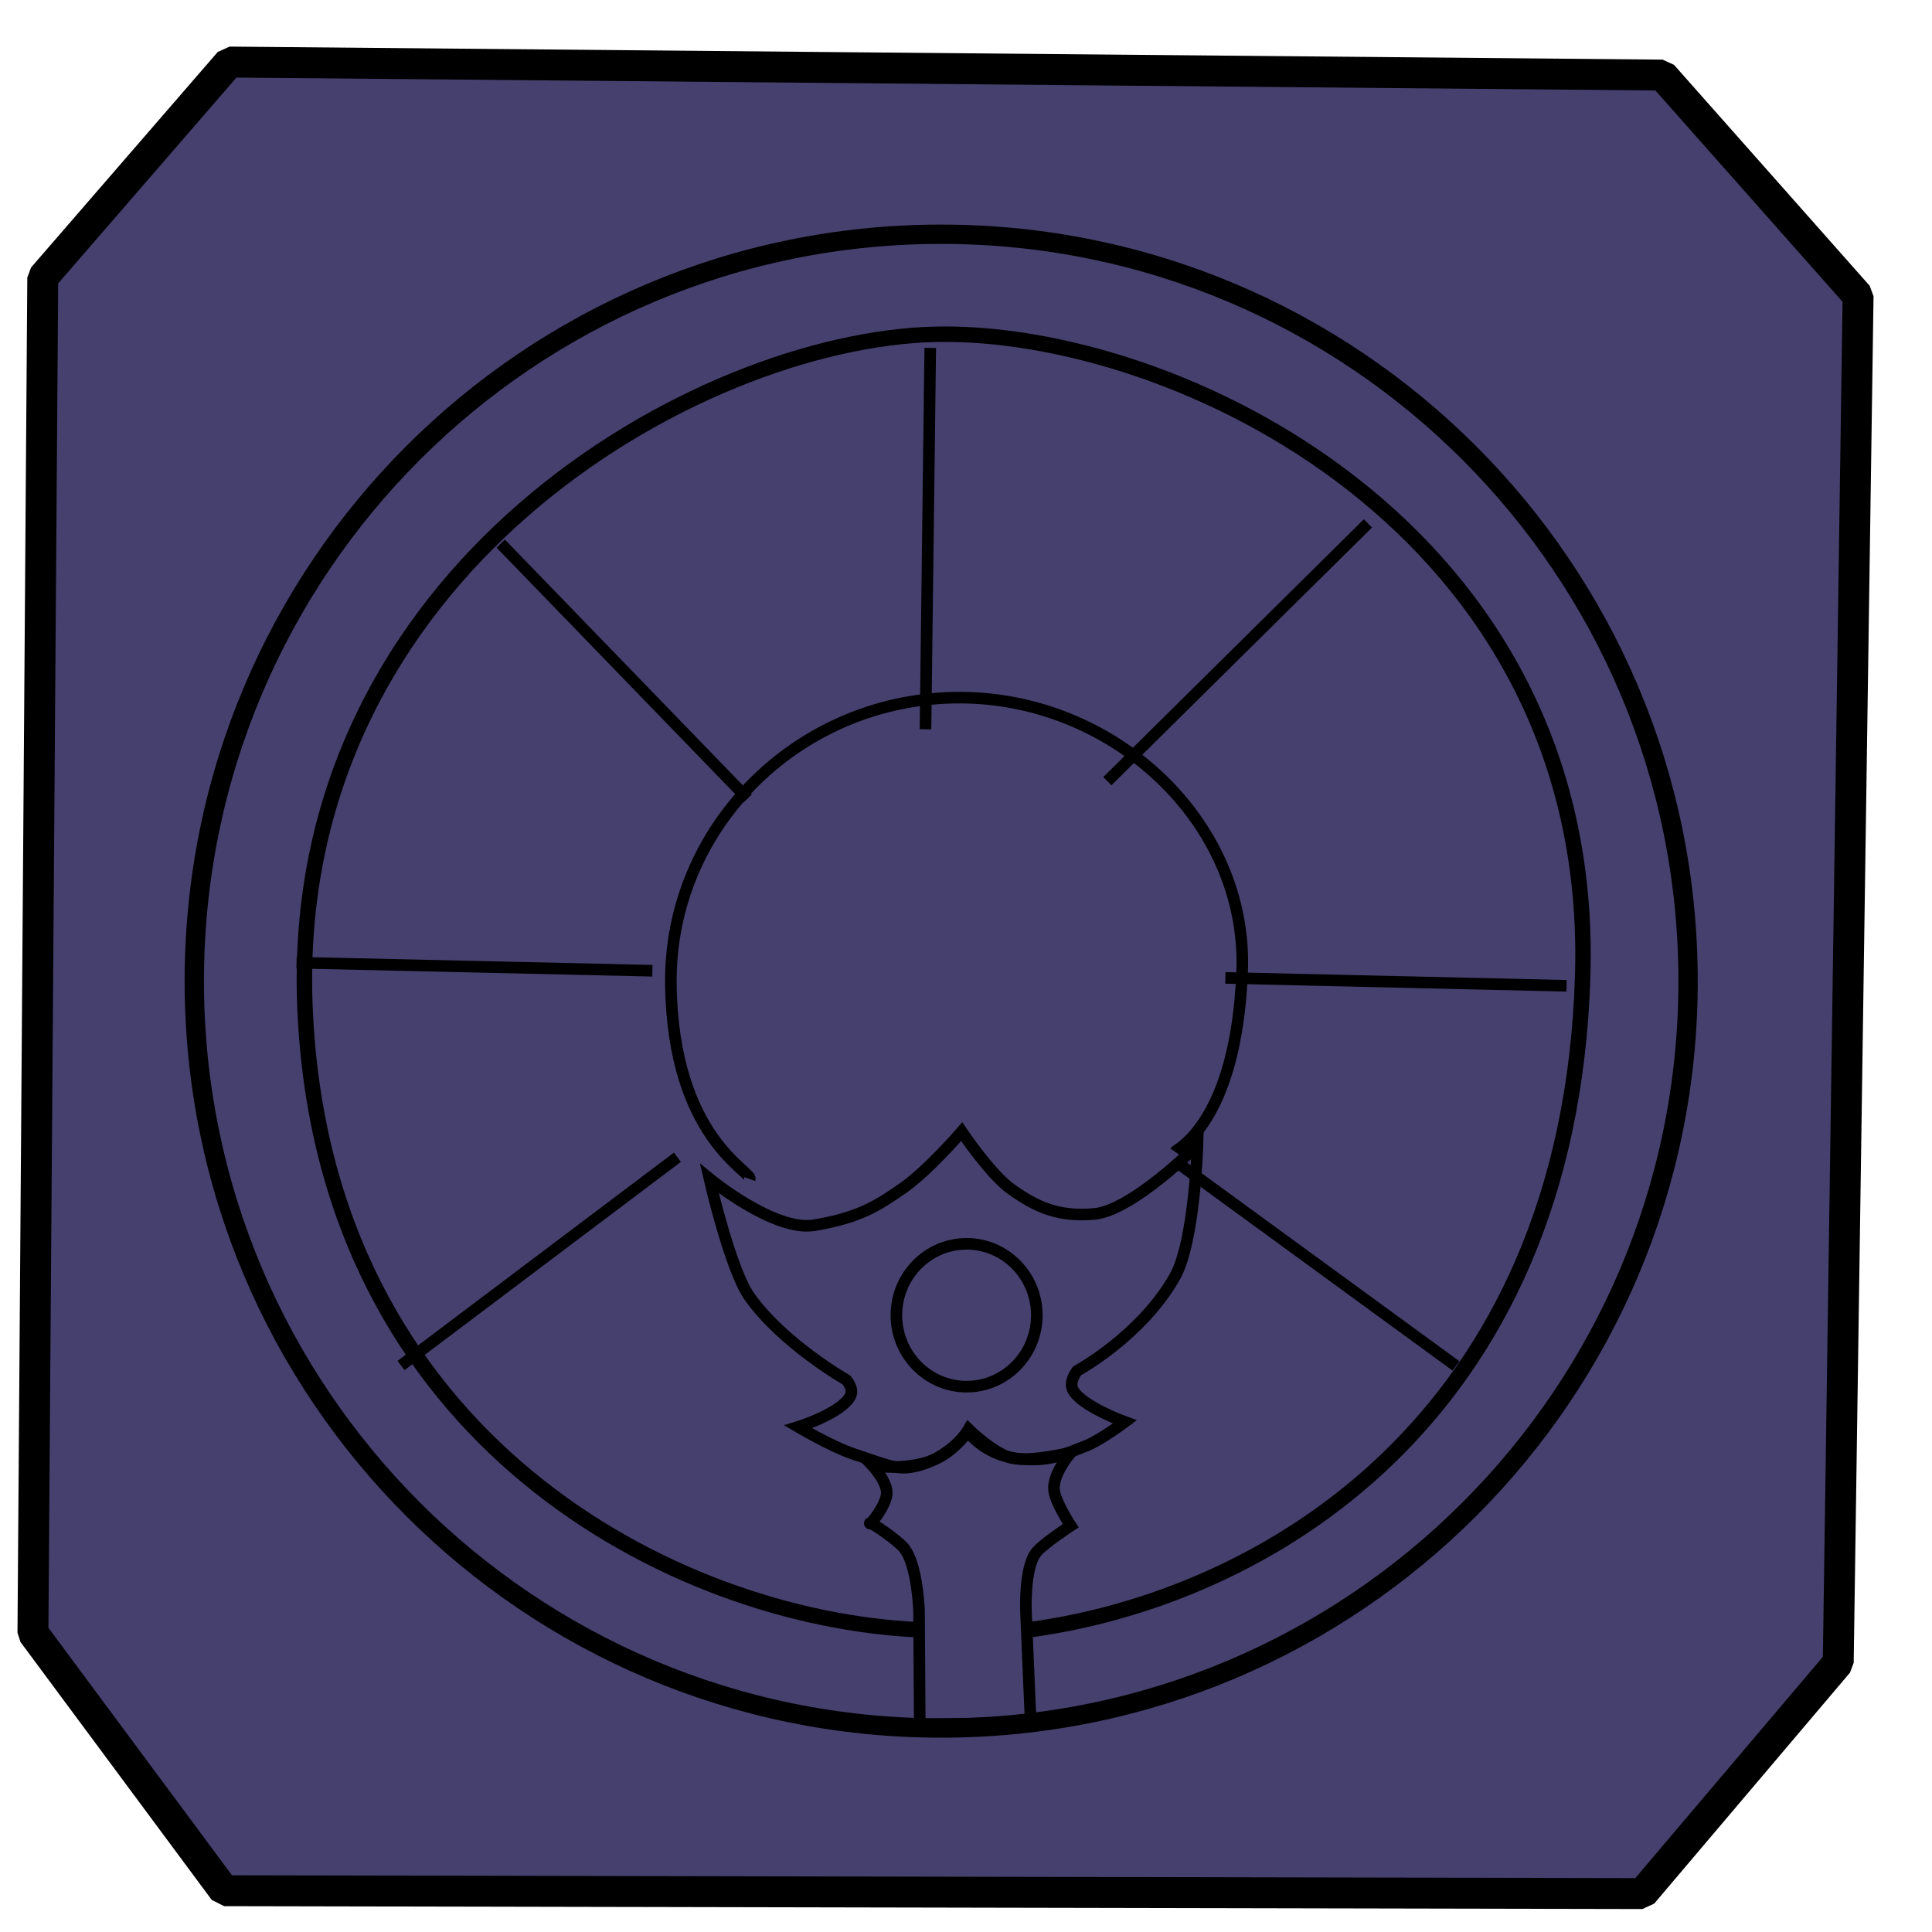
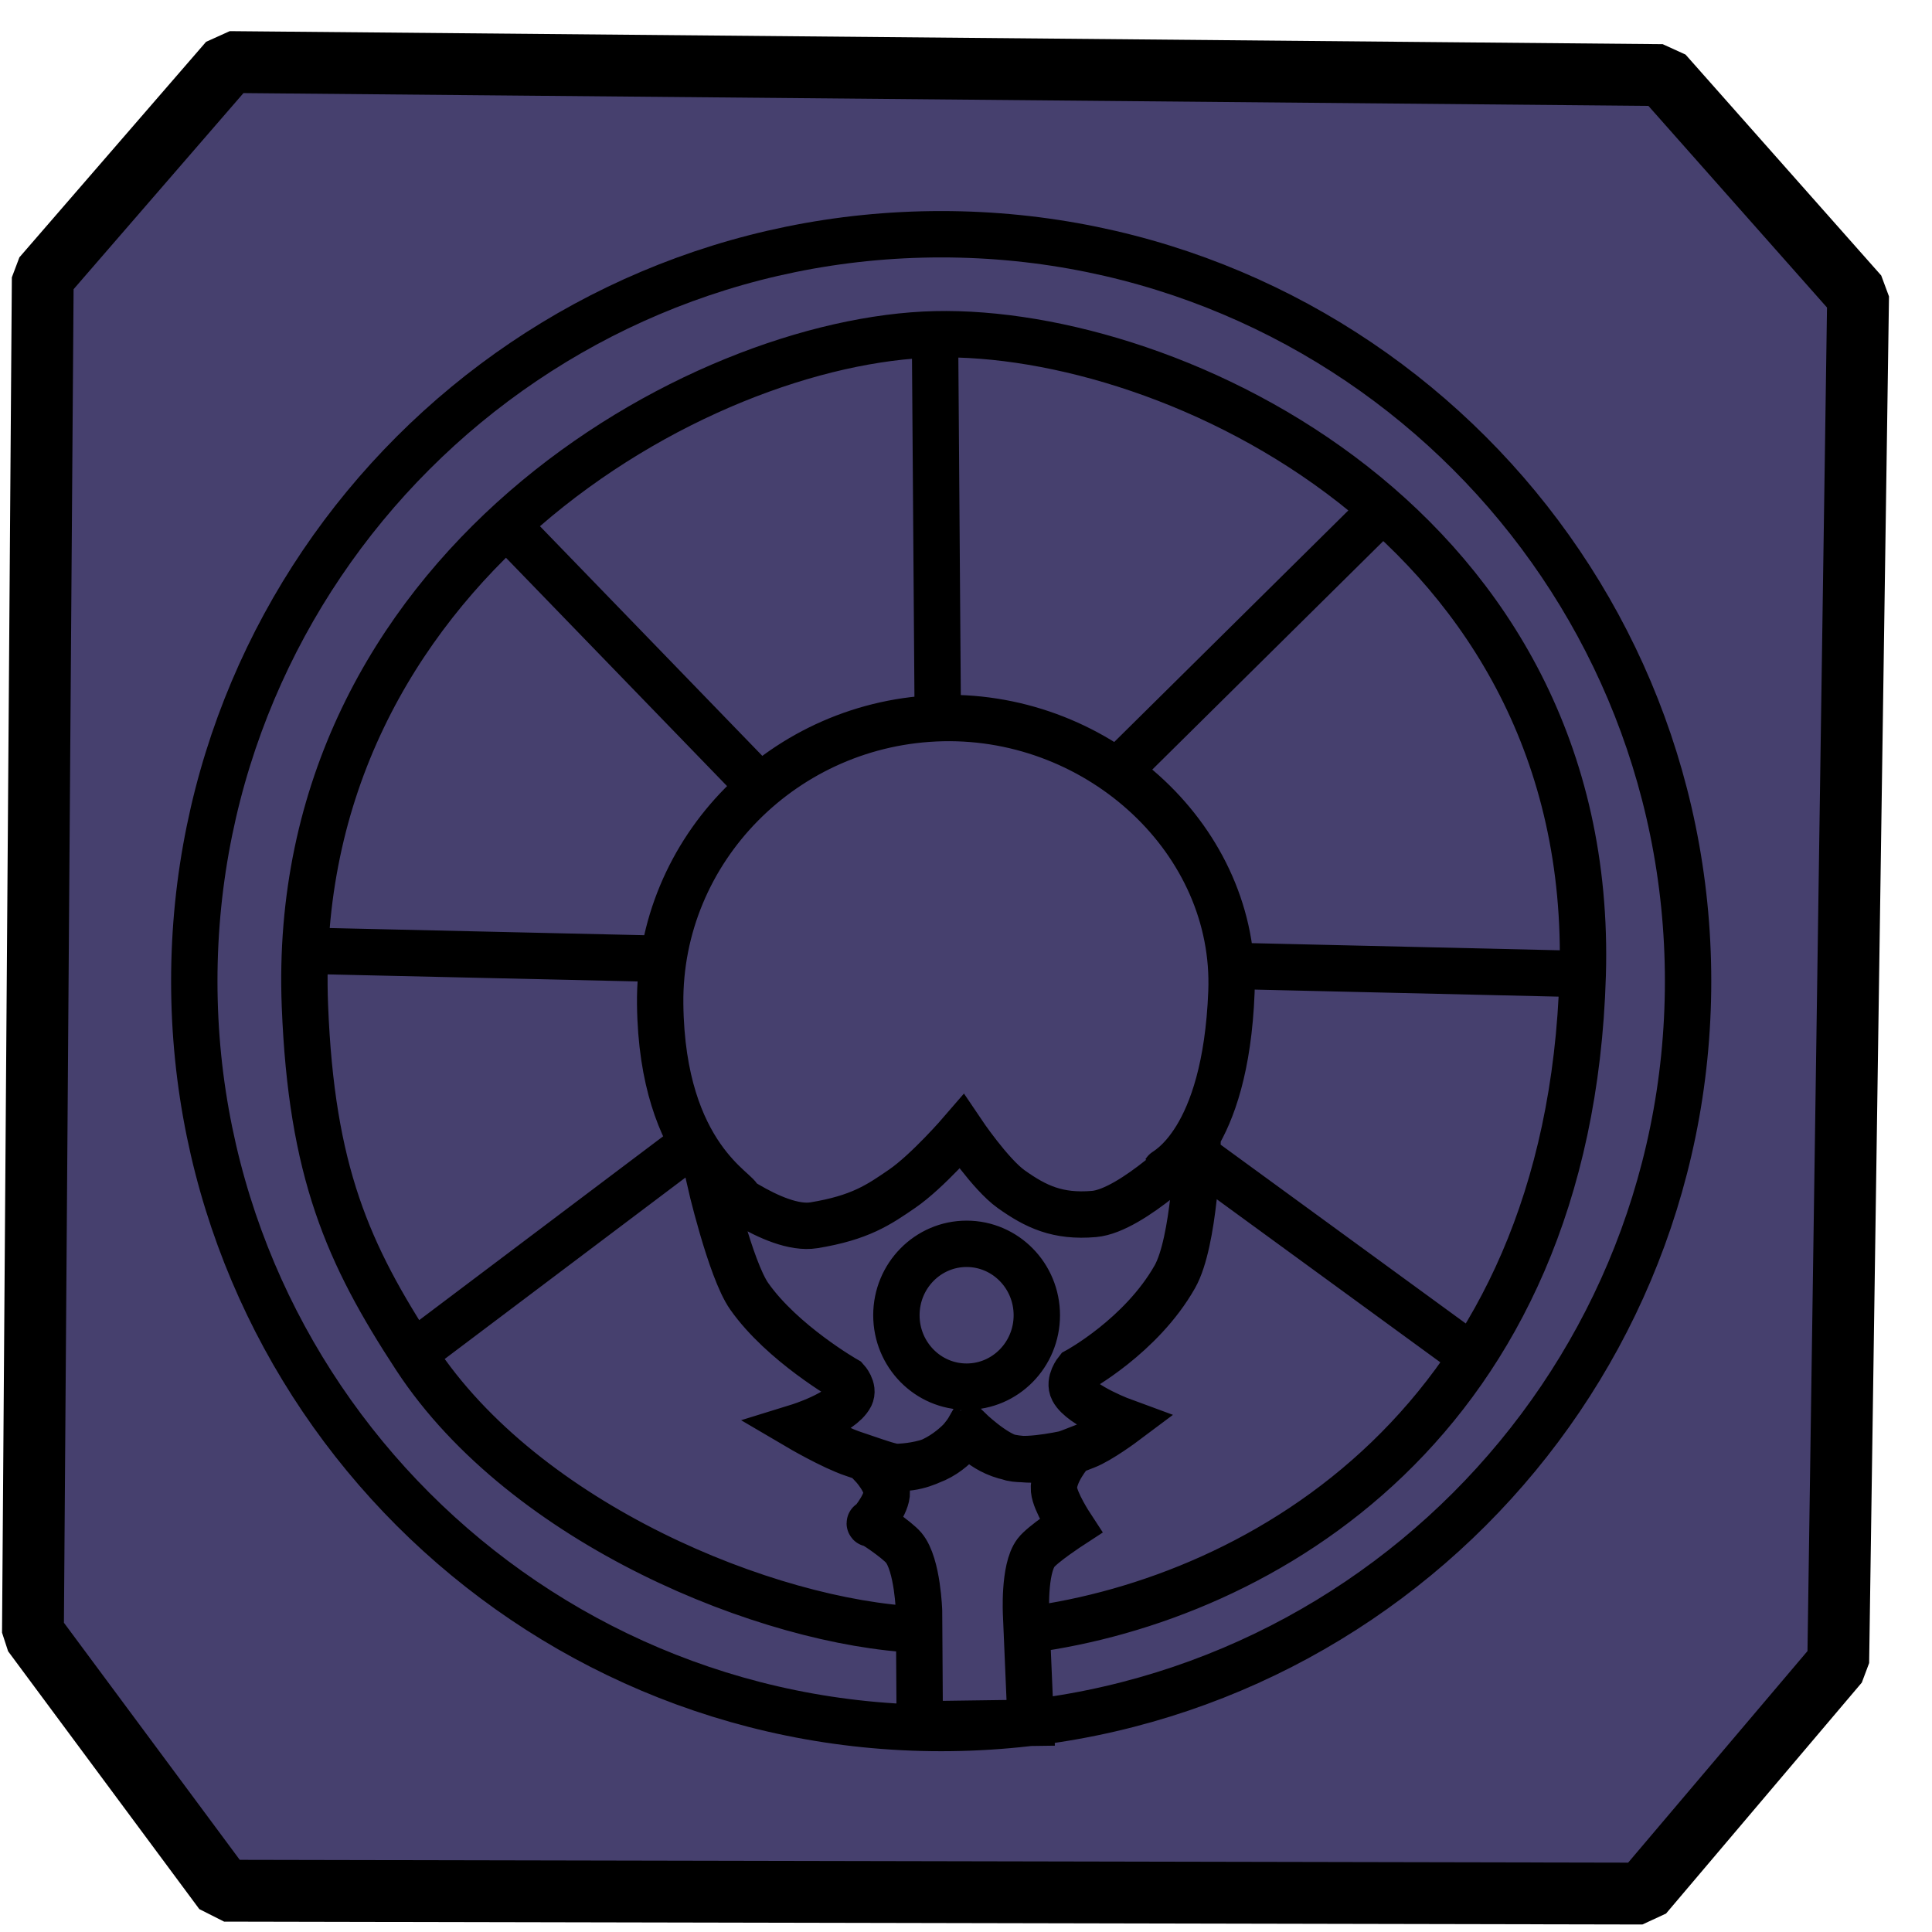
<svg xmlns="http://www.w3.org/2000/svg" viewBox="0 0 500 500">
-   <path style="stroke: rgb(0, 0, 0); stroke-miterlimit: 1; paint-order: fill; fill: rgb(70, 64, 110); stroke-width: 8px; transform-origin: 244.081px 252.286px;" d="M 11.982 71.714 L 59.597 15.337 L 430.463 14.079 L 481.81 70.614 L 481.089 424.323 L 431.167 484.733 L 64.137 488.571 L 13.819 422.462 L 11.982 71.714 Z" transform="matrix(0.9999221, 0.012484, -0.012484, 0.9999221, -0.01972545, -0.01952543)" />
-   <ellipse style="stroke: rgb(0, 0, 0); stroke-width: 5px; fill: rgba(216, 216, 216, 0);" cx="243.578" cy="253.916" rx="193.296" ry="193.296" transform="matrix(1, 0, 0, 1, 0, 0)" />
-   <ellipse style="stroke: rgb(0, 0, 0); fill: rgba(216, 216, 216, 0); stroke-width: 3px;" cx="250.157" cy="340.382" rx="18.17" ry="18.483" transform="matrix(1, 0, 0, 1, 0, 0)" />
-   <path d="M 238.032 446.262 C 238.032 446.262 237.845 416.187 237.845 416.813 C 237.845 417.439 237.568 404.908 233.856 400.522 C 232.165 398.524 225.094 393.606 225.094 394.232 C 225.094 394.858 229.15 389.871 229.48 386.713 C 229.81 383.555 225.721 379.195 225.721 379.195 C 225.721 379.195 232.132 380.582 239.505 378.568 C 246.878 376.554 250.665 369.906 250.665 369.906 C 250.665 369.906 257.16 376.233 261.765 377.315 C 266.604 378.452 277.132 375.927 277.132 375.927 C 277.132 375.927 272.393 381.348 272.78 385.579 C 273.065 388.699 277.099 394.859 277.099 394.859 C 277.099 394.859 269.836 399.59 268.116 401.851 C 264.874 406.112 265.558 417.99 265.558 417.99 L 266.744 445.864 L 238.032 446.262 Z" style="stroke: rgb(0, 0, 0); fill: rgba(216, 216, 216, 0); stroke-width: 3px;" transform="matrix(1, 0, 0, 1, 0, 0)" />
-   <path style="stroke: rgb(0, 0, 0); fill: rgba(216, 216, 216, 0); stroke-width: 3px;" d="M 250.341 370.645 C 250.46 370.611 245.471 377.401 237.191 379.392 C 232.269 380.575 230.163 379.378 220.851 376.275 C 215.346 374.441 206.554 369.269 206.554 369.269 C 206.554 369.269 217.746 365.809 220.078 361.284 C 221.069 359.361 219.009 357.106 219.009 357.106 C 219.009 357.106 202.493 347.694 193.903 335.485 C 188.967 328.47 183.578 305.012 183.578 305.012 C 183.578 305.012 200.324 318.79 210.656 317.097 C 222.647 315.132 227.447 311.772 233.445 307.661 C 240.057 303.13 248.882 292.885 248.882 292.885 C 248.882 292.885 256.309 303.93 261.712 307.768 C 268.083 312.295 273.711 314.985 283.134 314.177 C 293.073 313.325 309.904 296.35 309.904 296.35 C 309.904 296.35 309.181 321.353 304.048 330.421 C 295.339 345.806 278.752 354.77 278.752 354.77 C 278.752 354.77 276.525 357.531 277.683 359.725 C 279.887 363.9 291.107 367.999 291.107 367.999 C 291.107 367.999 284.687 372.813 280.986 374.224 C 275.292 376.394 271.385 378.517 262.991 377.441 C 254.597 376.365 250.828 370.645 250.341 370.645 Z" transform="matrix(1, 0, 0, 1, 0, 0)" />
-   <path d="M 237.635 421.771 C 175.158 418.937 83.379 373.022 78.915 260.363 C 74.451 147.704 180.511 87.931 242.043 86.514 C 303.575 85.097 413.011 136.348 409.605 252.334 C 406.199 368.32 326.097 413.742 266.454 421.771" style="stroke: rgb(0, 0, 0); stroke-width: 4px; fill: rgba(216, 216, 216, 0);" transform="matrix(1, 0, 0, 1, 0, 0)" />
-   <path d="M 194.152 312.54 C 194.912 310.587 174.303 301.561 174.303 261.55 C 174.303 221.539 207.406 189.104 248.241 189.104 C 289.076 189.104 324.134 222.563 322.179 261.55 C 320.224 300.537 304.659 307.251 304.281 307.789" style="stroke: rgb(0, 0, 0); stroke-width: 3px; fill: rgba(216, 216, 216, 0); transform-origin: 248.934px 253.022px;" transform="matrix(0.999776, -0.02118, 0.011167, 0.9999879, -3.563238, -3.282524)" />
-   <path style="fill: rgb(216, 216, 216); stroke: rgb(0, 0, 0); stroke-width: 3px; transform-origin: 248.251px 253.259px;" d="M 108.187 352.069 L 179.035 297.28" transform="matrix(0.9999221, 0.012484, -0.012484, 0.9999221, 0.00001501585, 0.00001492036)" />
-   <path style="fill: rgb(216, 216, 216); stroke: rgb(0, 0, 0); stroke-width: 3px; transform-origin: 248.251px 253.259px;" d="M 79.848 248.159 L 171.95 249.104" transform="matrix(0.9999221, 0.012484, -0.012484, 0.9999221, 0.00001451524, 0.0000151539)" />
-   <path style="fill: rgb(216, 216, 216); stroke: rgb(0, 0, 0); stroke-width: 3px; transform-origin: 248.251px 253.259px;" d="M 131.331 139.054 L 196.038 204.234" transform="matrix(0.9999221, 0.012484, -0.012484, 0.9999221, 0.00001501228, 0.00001477658)" />
-   <path style="fill: rgb(216, 216, 216); stroke: rgb(0, 0, 0); stroke-width: 3px; transform-origin: 241.854px 253.179px;" d="M 241.854 87.019 L 241.854 185.733" transform="matrix(0.9999222, 0.0124842, -0.0124841, 0.9999215, -0.00009434553, -0.00004717277)" />
-   <path style="fill: rgb(216, 216, 216); stroke: rgb(0, 0, 0); stroke-width: 3px; transform-origin: 248.251px 253.259px;" d="M 289.085 198.566 L 355.682 131.024" transform="matrix(0.9999221, 0.012484, -0.012484, 0.9999221, 0.00001473294, 0.0000150424)" />
-   <path style="fill: rgb(216, 216, 216); stroke: rgb(0, 0, 0); stroke-width: 3px; transform-origin: 248.251px 253.259px;" d="M 320.258 249.104 L 408.581 250.048" transform="matrix(0.9999221, 0.012484, -0.012484, 0.9999221, 0.00001474025, 0.00001482217)" />
-   <path style="fill: rgb(216, 216, 216); stroke: rgb(0, 0, 0); stroke-width: 3px; transform-origin: 248.251px 253.259px;" d="M 309.394 297.753 L 381.187 348.763" transform="matrix(0.9999221, 0.012484, -0.012484, 0.9999221, 0.00001468989, 0.0000147814)" />
+   <path style="stroke: rgb(0, 0, 0); stroke-miterlimit: 1; paint-order: fill; fill: rgb(70, 64, 110); stroke-width: 16px; transform-origin: 244.081px 252.286px;" d="M 11.982 71.714 L 59.597 15.337 L 430.463 14.079 L 481.81 70.614 L 481.089 424.323 L 431.167 484.733 L 64.137 488.571 L 13.819 422.462 L 11.982 71.714 Z" transform="matrix(0.9999221, 0.012484, -0.012484, 0.9999221, -0.01972545, -0.01952543)" />
+   <g transform="matrix(1, 0, 0, 1, 0, -1.4210854715202004e-14)">
+     <path d="M 436.874 253.916 C 436.874 360.67 350.332 447.212 243.578 447.212 C 136.824 447.212 50.282 360.67 50.282 253.916 C 50.282 147.162 136.824 60.62 243.578 60.62 C 350.332 60.62 436.874 147.162 436.874 253.916 Z M 268.327 340.382 C 268.327 350.59 260.192 358.865 250.157 358.865 C 240.122 358.865 231.987 350.59 231.987 340.382 C 231.987 330.174 240.122 321.899 250.157 321.899 C 260.192 321.899 268.327 330.174 268.327 340.382 Z M 238.032 446.262 C 238.032 446.262 237.845 416.187 237.845 416.813 C 237.845 417.439 237.568 404.908 233.856 400.522 C 232.165 398.524 225.094 393.606 225.094 394.232 C 225.094 394.858 229.15 389.871 229.48 386.713 C 229.81 383.555 225.721 379.195 225.721 379.195 C 225.721 379.195 232.132 380.582 239.505 378.568 C 246.878 376.554 250.665 369.906 250.665 369.906 C 250.665 369.906 257.16 376.233 261.765 377.315 C 266.604 378.452 277.132 375.927 277.132 375.927 C 277.132 375.927 272.393 381.348 272.78 385.579 C 273.065 388.699 277.099 394.859 277.099 394.859 C 277.099 394.859 269.836 399.59 268.116 401.851 C 264.874 406.112 265.558 417.99 265.558 417.99 L 266.744 445.864 L 238.032 446.262 Z M 250.341 370.645 C 250.46 370.611 245.471 377.401 237.191 379.392 C 232.269 380.575 230.163 379.378 220.851 376.275 C 215.346 374.441 206.554 369.269 206.554 369.269 C 206.554 369.269 217.746 365.809 220.078 361.284 C 221.069 359.361 219.009 357.106 219.009 357.106 C 219.009 357.106 202.493 347.694 193.903 335.485 C 188.967 328.47 183.578 305.012 183.578 305.012 C 183.578 305.012 200.324 318.79 210.656 317.097 C 222.647 315.132 227.447 311.772 233.445 307.661 C 240.057 303.13 248.882 292.885 248.882 292.885 C 248.882 292.885 256.309 303.93 261.712 307.768 C 268.083 312.295 273.711 314.985 283.134 314.177 C 293.073 313.325 309.904 296.35 309.904 296.35 C 309.904 296.35 309.181 321.353 304.048 330.421 C 295.339 345.806 278.752 354.77 278.752 354.77 C 278.752 354.77 276.525 357.531 277.683 359.725 C 279.887 363.9 291.107 367.999 291.107 367.999 C 291.107 367.999 284.687 372.813 280.986 374.224 C 275.292 376.394 271.385 378.517 262.991 377.441 C 254.597 376.365 250.828 370.645 250.341 370.645 Z M 191.266 310.417 C 192.004 308.448 171.299 299.859 170.852 259.848 C 170.405 219.838 203.138 186.702 243.964 185.837 C 284.79 184.972 320.214 217.688 318.695 256.716 C 317.175 295.744 301.689 302.788 301.317 303.334 M 237.635 421.771 C 198.883 420.013 135.872 394.539 107.596 351.389 C 89.952 324.463 80.61 303.144 78.915 260.363 C 74.451 147.704 180.511 87.931 242.043 86.514 C 303.575 85.097 413.011 136.348 409.605 252.334 C 406.199 368.32 326.097 413.742 266.454 421.771 M 106.964 350.313 L 178.491 296.413 M 79.925 246.057 L 172.008 248.152 M 132.766 137.603 L 196.654 203.586 M 241.981 87.033 L 242.696 185.738 M 289.765 199.08 L 357.2 132.375 M 320.304 250.003 L 408.609 252.05 M 308.834 298.513 L 379.984 350.415" style="stroke: rgb(0, 0, 0); fill: rgba(216, 216, 216, 0); stroke-width: 12px;" />
+   </g>
</svg>
